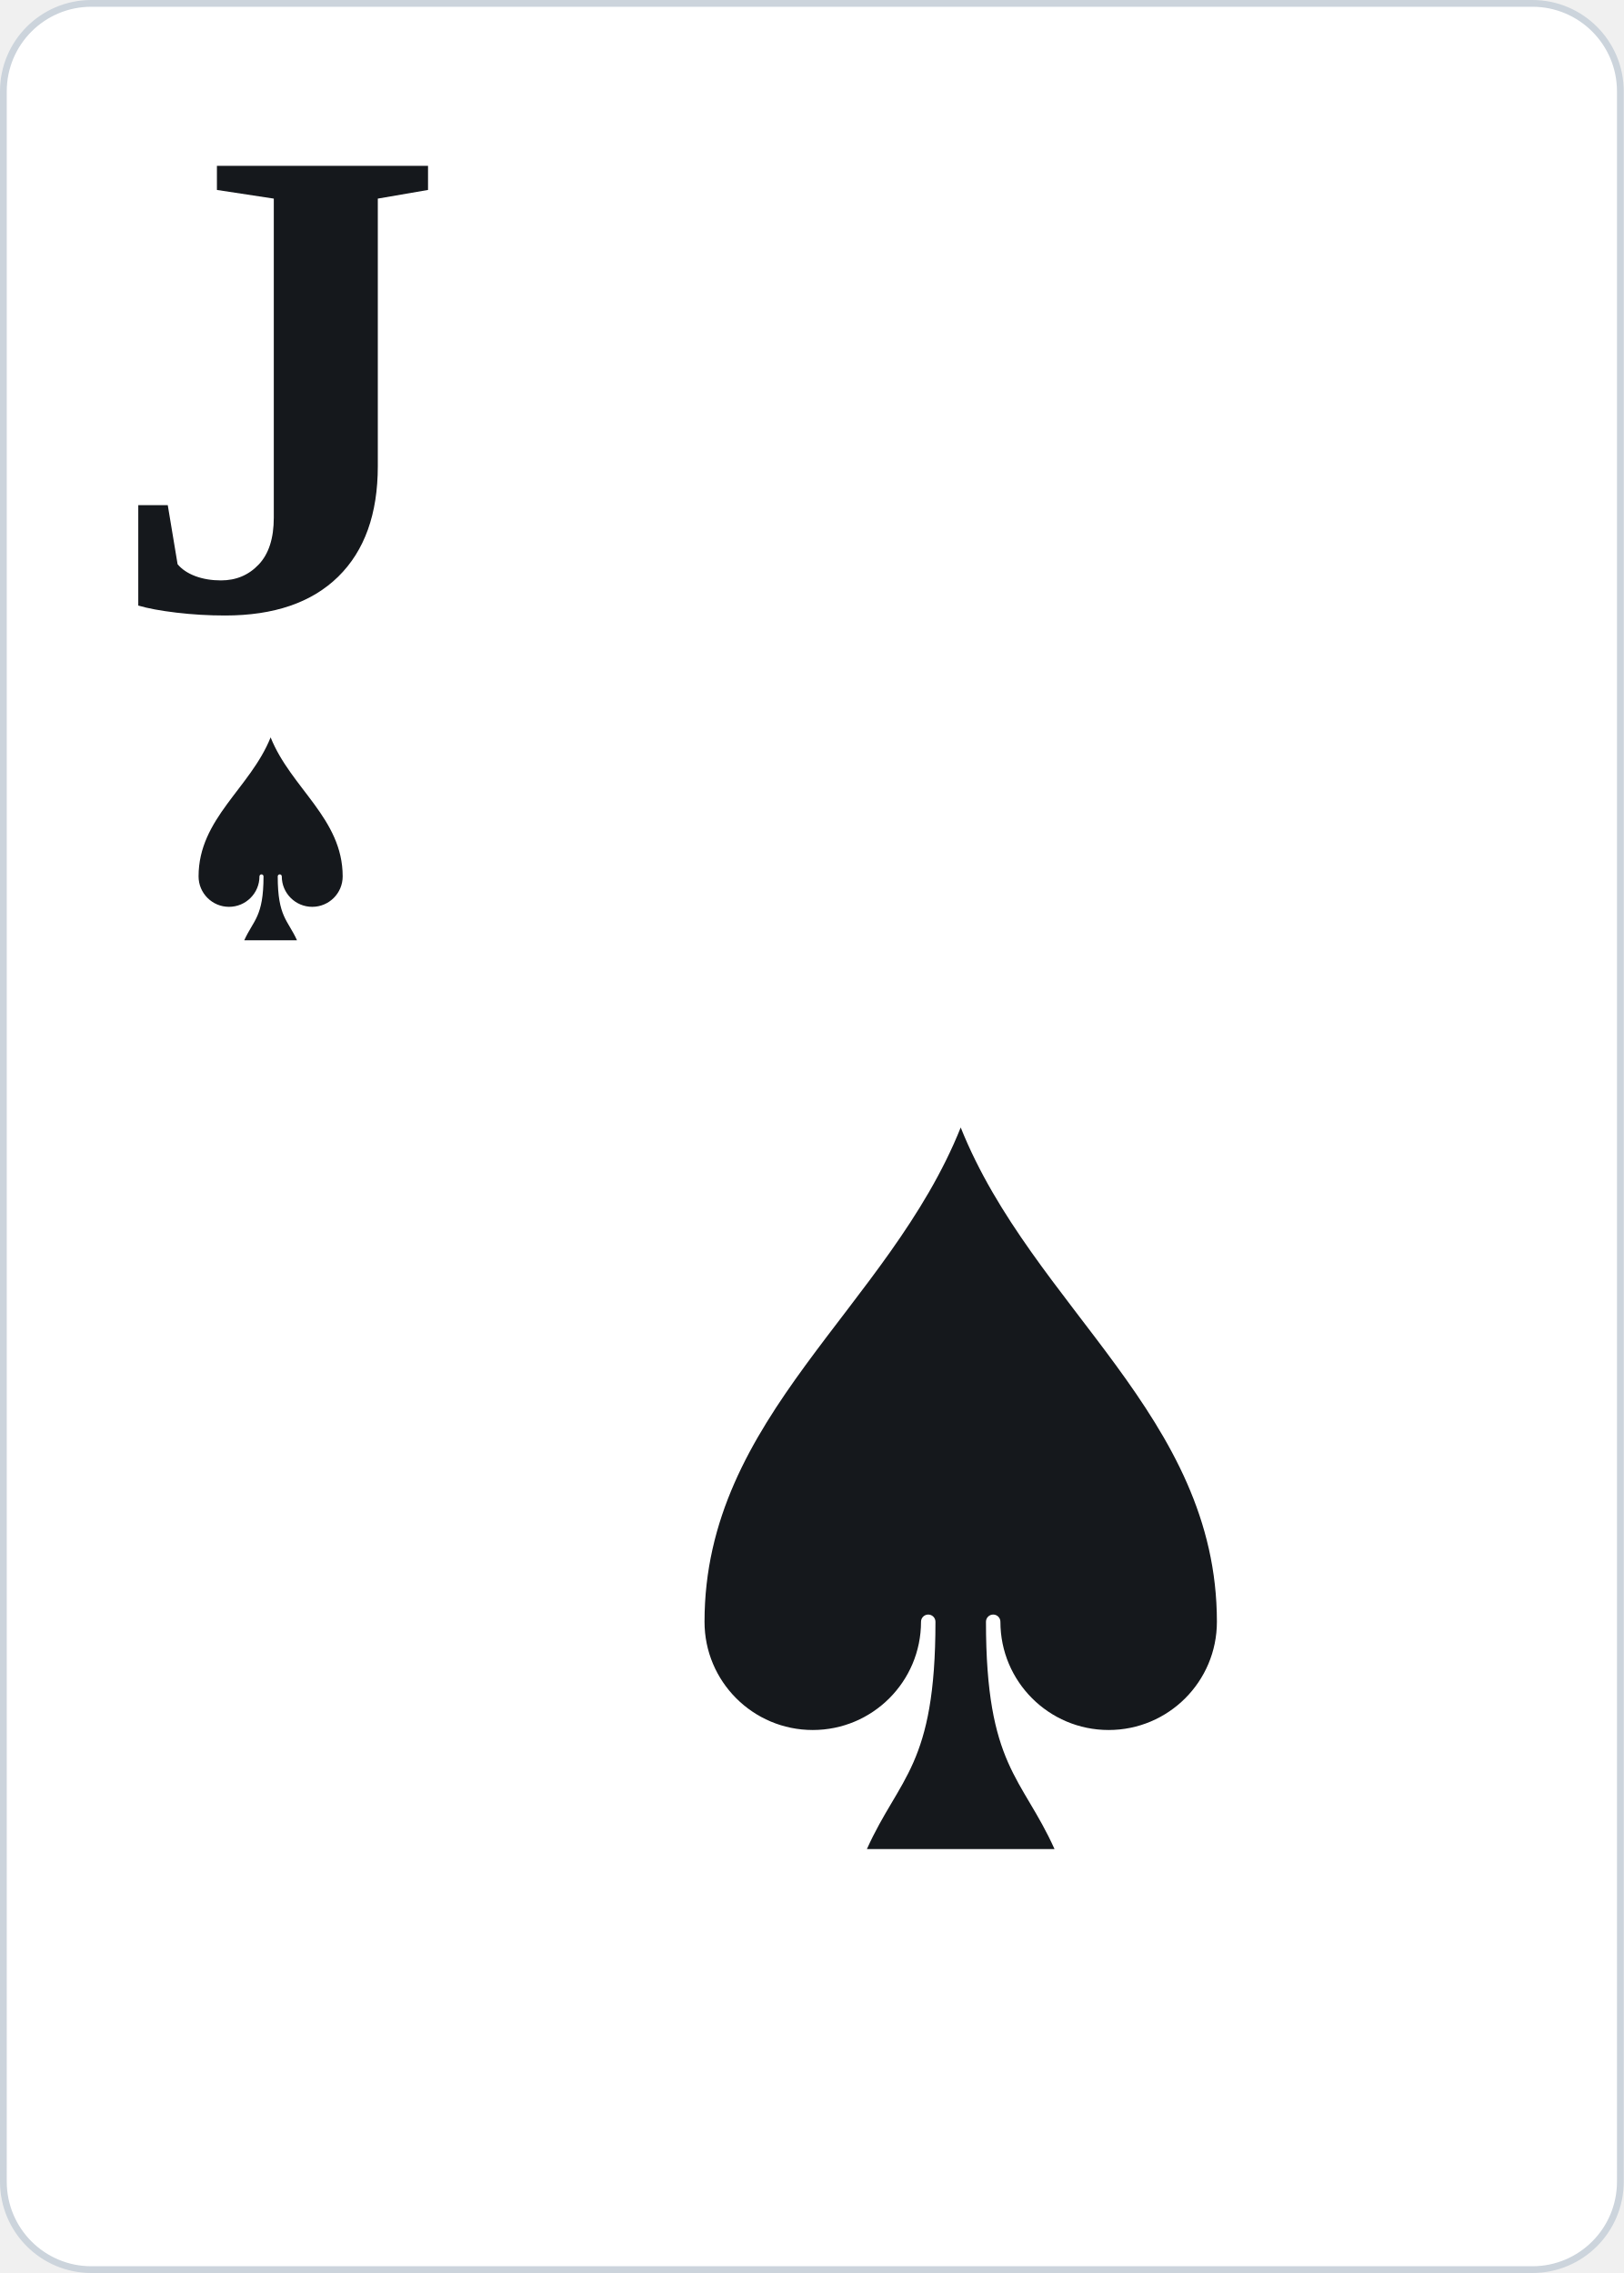
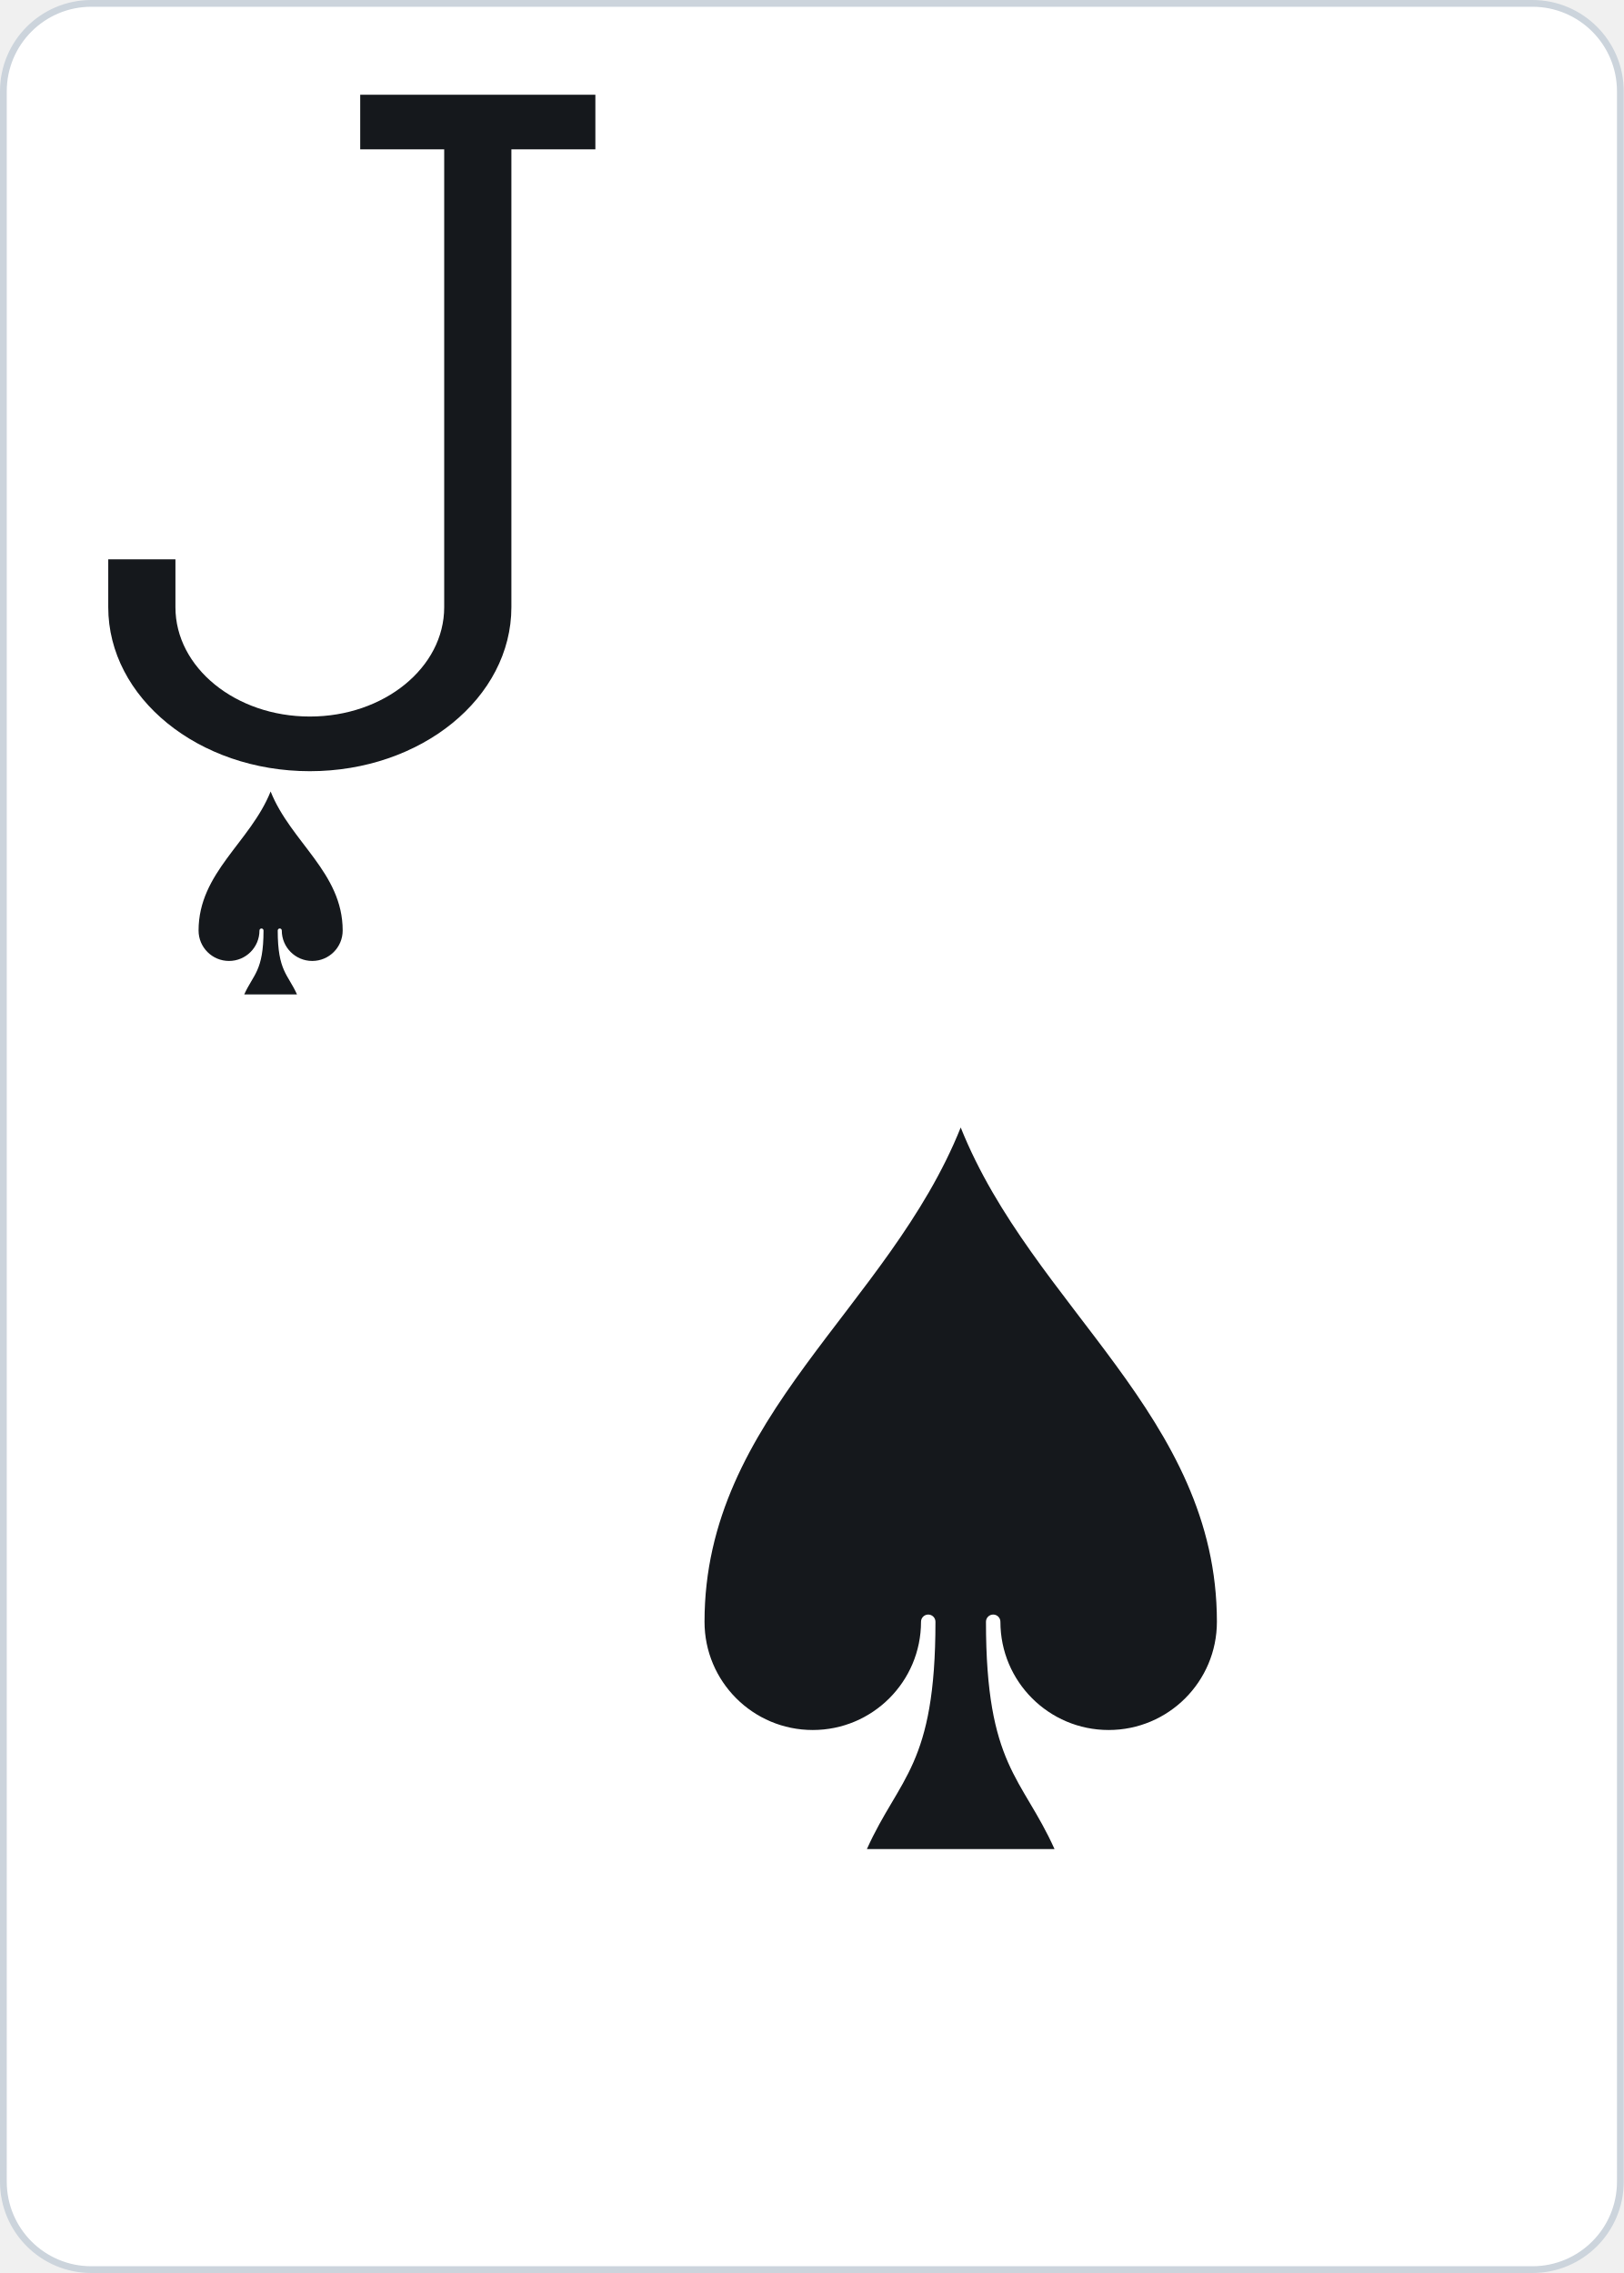
<svg xmlns="http://www.w3.org/2000/svg" xmlns:xlink="http://www.w3.org/1999/xlink" class="card" face="JS" width="2.5in" height="3.5in" viewBox="-120 -168 240 336">
  <defs>
    <symbol id="pS" viewBox="-600 -600 1200 1200">
      <path d="M0 -500C100 -250 355 -100 355 185A150 150 0 0 1 55 185A10 10 0 0 0 35 185C35 385 85 400 130 500L-130 500C-85 400 -35 385 -35 185A10 10 0 0 0 -55 185A150 150 0 0 1 -355 185C-355 -100 -100 -250 0 -500Z" fill="#15181c" />
    </symbol>
    <g id="iSJ">
-       <text x="-104" y="-78" font-family="Georgia,'Times New Roman',Times,serif" font-size="100" font-weight="700" text-anchor="start" textLength="72" lengthAdjust="spacingAndGlyphs" fill="#15181c">J</text>
-       <use xlink:href="#pS" x="-98" y="-62" width="36" height="36" />
+       <path d="M50 -460L250 -460M150 -460L150 250A100 100 0 0 1 -250 250L-250 220" transform="matrix(0.124138 0 0 0.10101 -68 -103.4949)" fill="none" stroke="#15181c" stroke-width="80" stroke-linecap="square" stroke-linejoin="miter" stroke-miterlimit="1.5" vector-effect="none" />
+       <use xlink:href="#pS" x="-98" y="-54" width="36" height="36" />
    </g>
  </defs>
  <rect x="-119.5" y="-167.5" width="239" height="335" rx="13" ry="13" fill="#ffffff" stroke="#ccd4dc" />
  <use xlink:href="#iSJ" />
  <use xlink:href="#pS" x="-42" y="-12" width="128" height="128" />
</svg>
